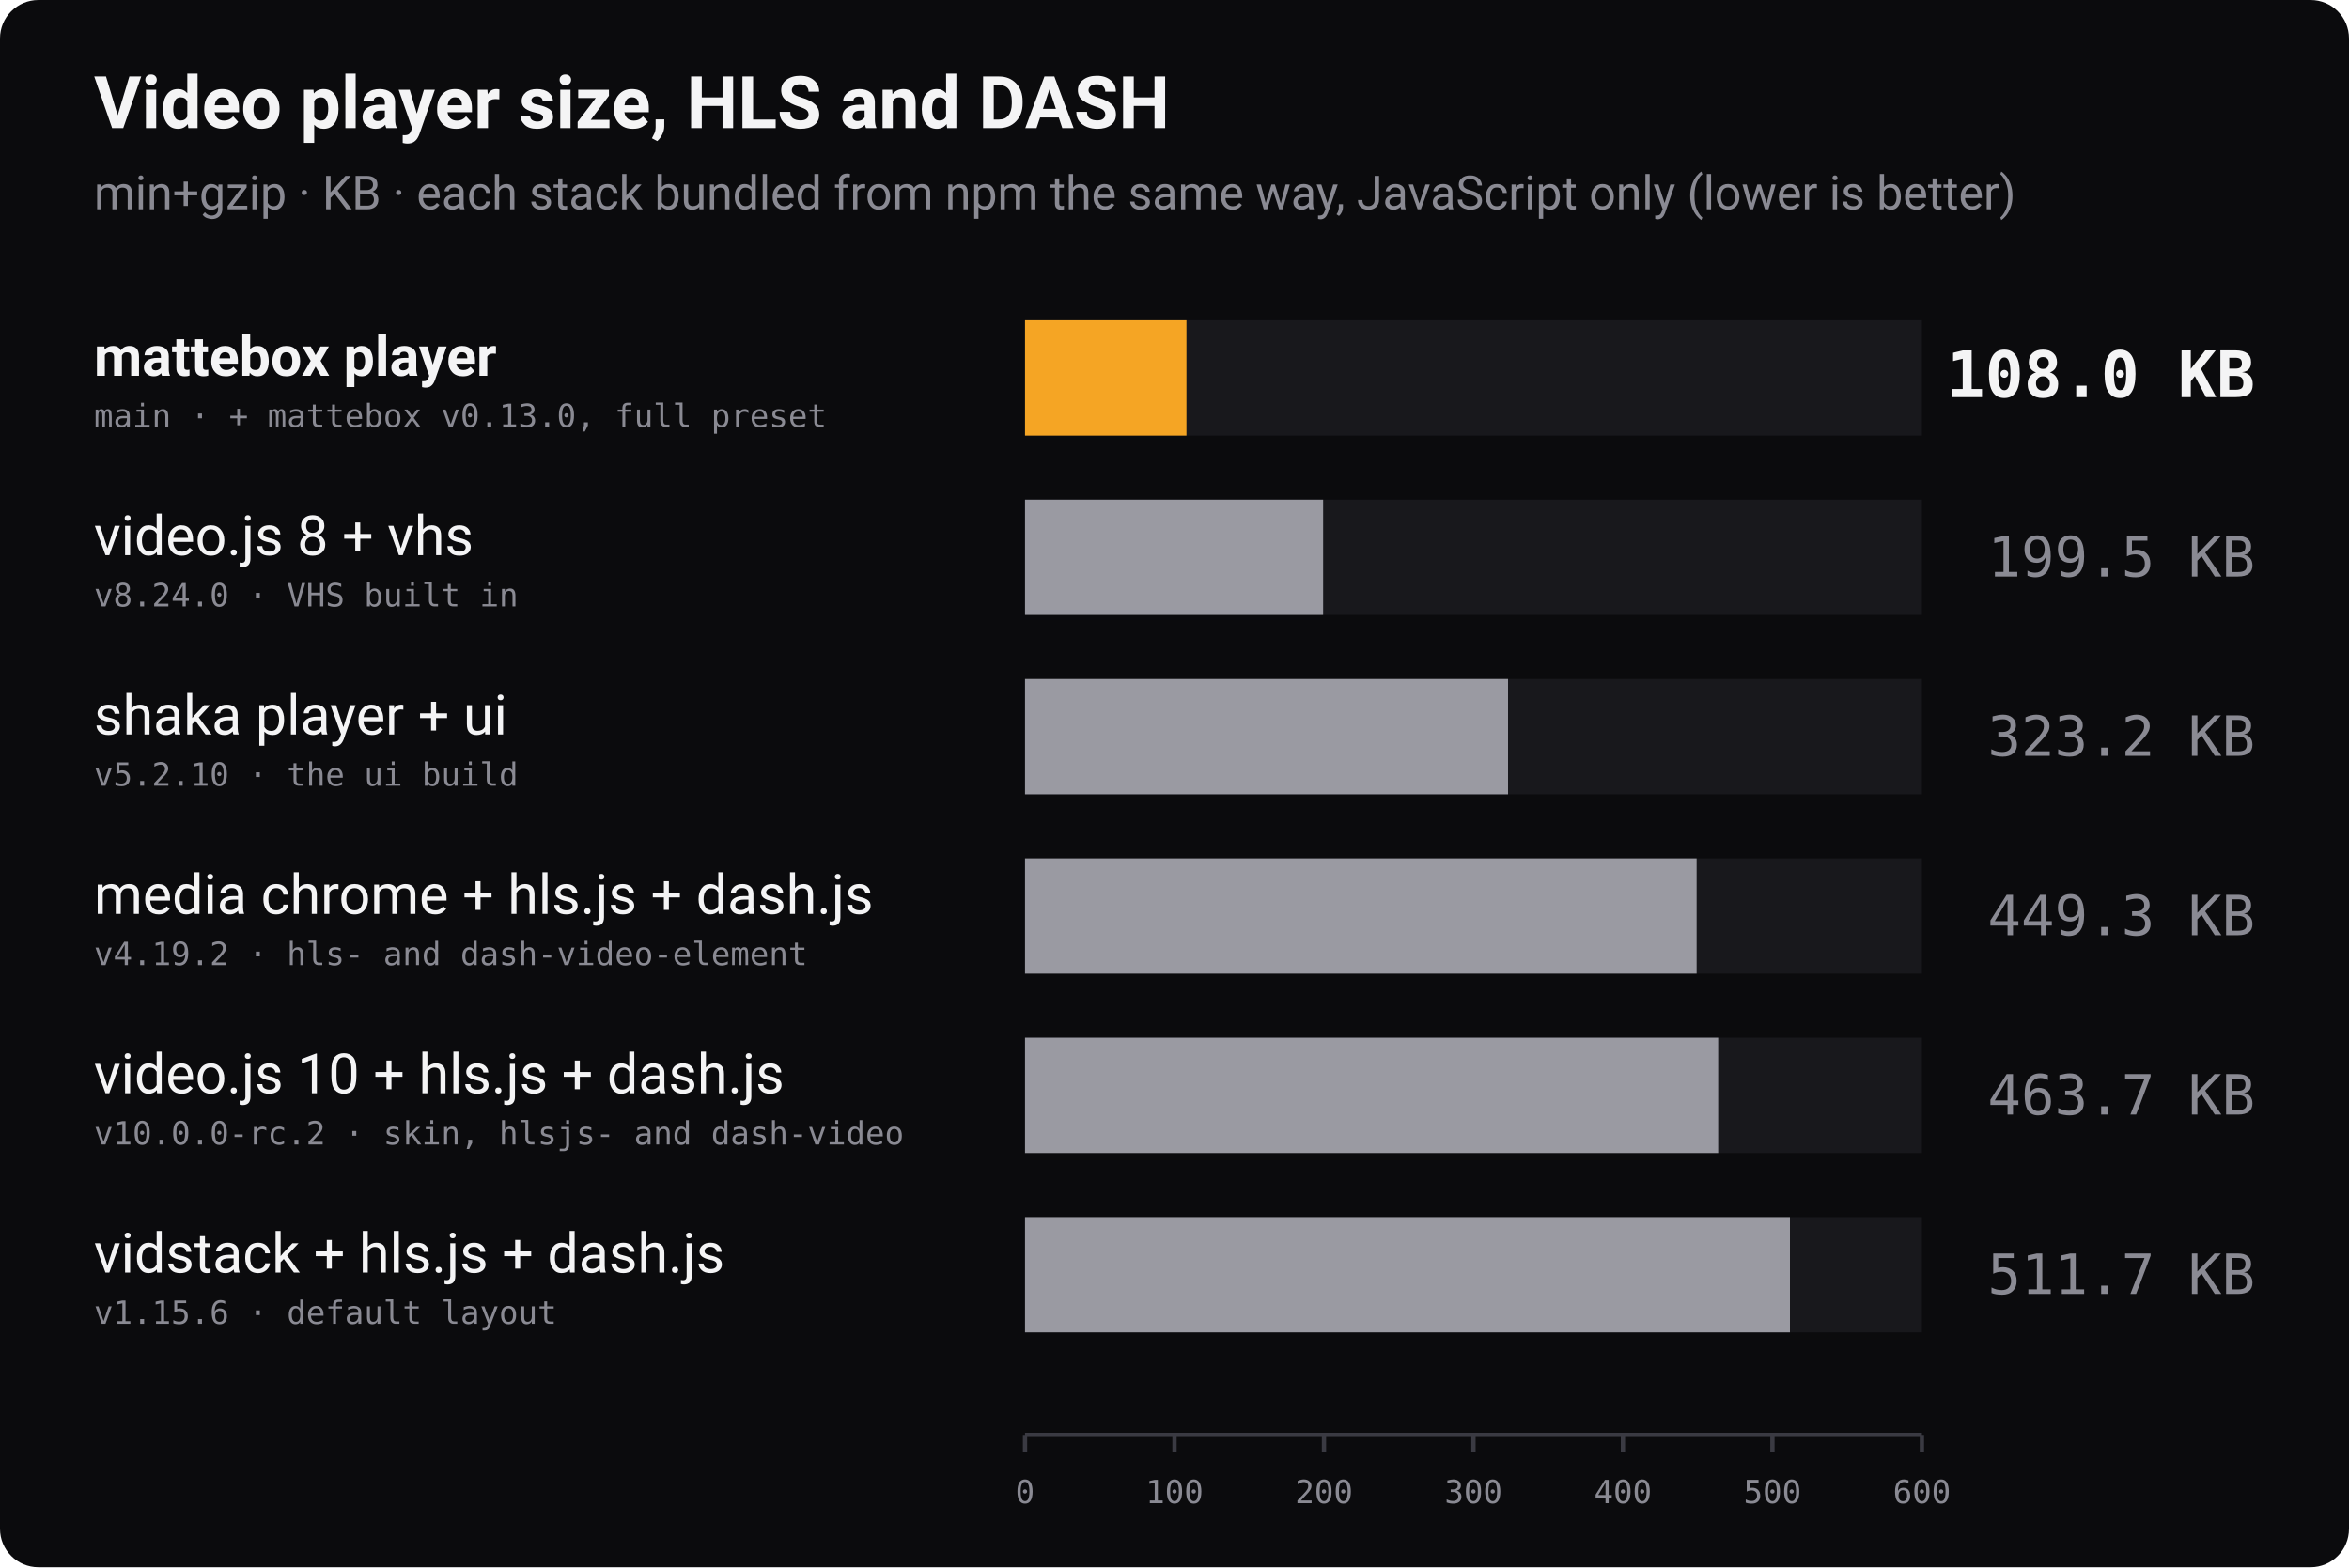
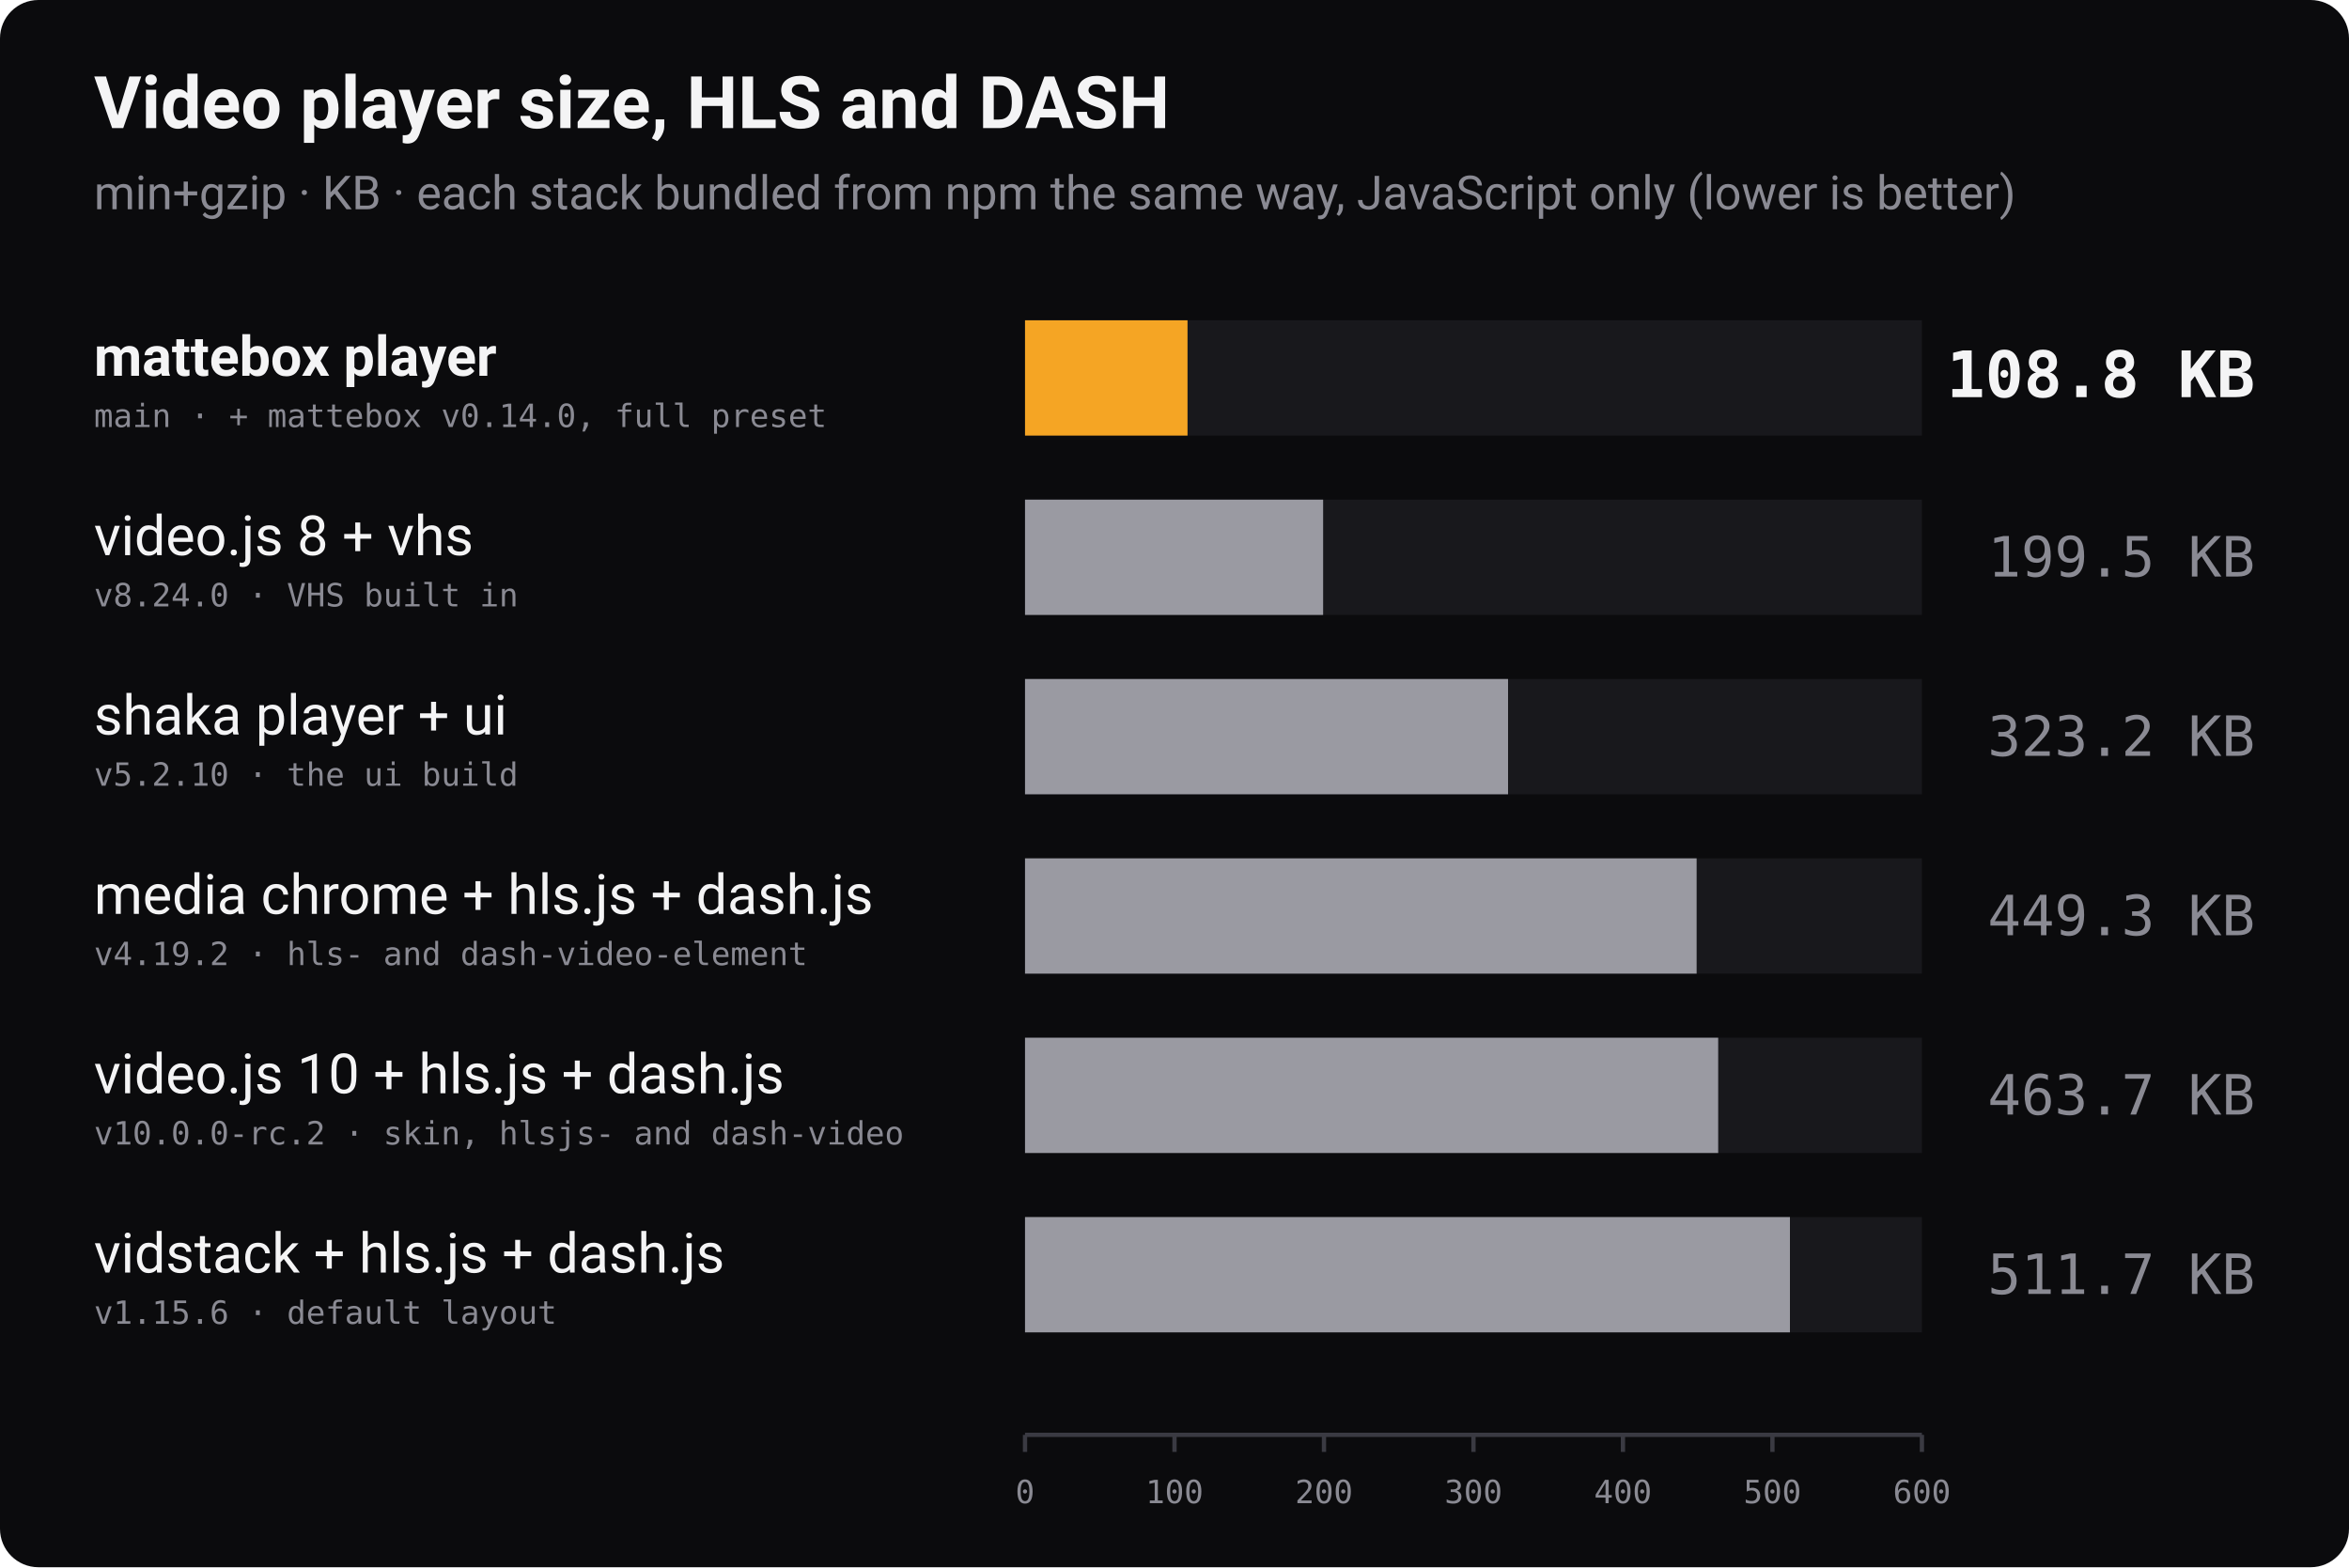
<svg xmlns="http://www.w3.org/2000/svg" width="1100" height="734" viewBox="0 0 1100 734" role="img" aria-label="Bundle size of video players with HLS and DASH playback, min+gzip, lower is better">
  <rect width="1100" height="734" rx="18" fill="#0b0b0d" />
  <text x="44" y="60" font-family="-apple-system, 'Segoe UI', Roboto, Helvetica, Arial, sans-serif" font-size="34" font-weight="700" fill="#f4f4f5">Video player size, HLS and DASH</text>
  <text x="44" y="98" font-family="-apple-system, 'Segoe UI', Roboto, Helvetica, Arial, sans-serif" font-size="22" fill="#8a8a93">min+gzip · KB · each stack bundled from npm the same way, JavaScript only (lower is better)</text>
  <text x="44" y="176" font-family="-apple-system, 'Segoe UI', Roboto, Helvetica, Arial, sans-serif" font-size="26" font-weight="700" fill="#f4f4f5">mattebox player</text>
-   <text x="44" y="200" font-family="ui-monospace, 'SF Mono', Menlo, Consolas, monospace" font-size="15" fill="#8a8a93">main · + mattebox v0.13.0, full preset</text>
+   <text x="44" y="200" font-family="ui-monospace, 'SF Mono', Menlo, Consolas, monospace" font-size="15" fill="#8a8a93">main · + mattebox v0.14.0, full preset</text>
  <rect x="480" y="150" width="420" height="54" fill="#18181c" />
-   <rect x="480" y="150" width="75.6" height="54" fill="#f5a524" />
-   <text x="1056" y="186" text-anchor="end" font-family="ui-monospace, 'SF Mono', Menlo, Consolas, monospace" font-size="30" font-weight="700" fill="#f4f4f5">108.0 KB</text>
+   <rect x="480" y="150" width="76.1" height="54" fill="#f5a524" />
+   <text x="1056" y="186" text-anchor="end" font-family="ui-monospace, 'SF Mono', Menlo, Consolas, monospace" font-size="30" font-weight="700" fill="#f4f4f5">108.8 KB</text>
  <text x="44" y="260" font-family="-apple-system, 'Segoe UI', Roboto, Helvetica, Arial, sans-serif" font-size="26" font-weight="400" fill="#f4f4f5">video.js 8 + vhs</text>
  <text x="44" y="284" font-family="ui-monospace, 'SF Mono', Menlo, Consolas, monospace" font-size="15" fill="#8a8a93">v8.24.0 · VHS built in</text>
  <rect x="480" y="234" width="420" height="54" fill="#18181c" />
  <rect x="480" y="234" width="139.6" height="54" fill="#9a9aa2" />
  <text x="1056" y="270" text-anchor="end" font-family="ui-monospace, 'SF Mono', Menlo, Consolas, monospace" font-size="26" font-weight="400" fill="#8a8a93">199.5 KB</text>
  <text x="44" y="344" font-family="-apple-system, 'Segoe UI', Roboto, Helvetica, Arial, sans-serif" font-size="26" font-weight="400" fill="#f4f4f5">shaka player + ui</text>
  <text x="44" y="368" font-family="ui-monospace, 'SF Mono', Menlo, Consolas, monospace" font-size="15" fill="#8a8a93">v5.2.10 · the ui build</text>
  <rect x="480" y="318" width="420" height="54" fill="#18181c" />
  <rect x="480" y="318" width="226.2" height="54" fill="#9a9aa2" />
  <text x="1056" y="354" text-anchor="end" font-family="ui-monospace, 'SF Mono', Menlo, Consolas, monospace" font-size="26" font-weight="400" fill="#8a8a93">323.2 KB</text>
  <text x="44" y="428" font-family="-apple-system, 'Segoe UI', Roboto, Helvetica, Arial, sans-serif" font-size="26" font-weight="400" fill="#f4f4f5">media chrome + hls.js + dash.js</text>
  <text x="44" y="452" font-family="ui-monospace, 'SF Mono', Menlo, Consolas, monospace" font-size="15" fill="#8a8a93">v4.19.2 · hls- and dash-video-element</text>
  <rect x="480" y="402" width="420" height="54" fill="#18181c" />
  <rect x="480" y="402" width="314.5" height="54" fill="#9a9aa2" />
  <text x="1056" y="438" text-anchor="end" font-family="ui-monospace, 'SF Mono', Menlo, Consolas, monospace" font-size="26" font-weight="400" fill="#8a8a93">449.3 KB</text>
  <text x="44" y="512" font-family="-apple-system, 'Segoe UI', Roboto, Helvetica, Arial, sans-serif" font-size="26" font-weight="400" fill="#f4f4f5">video.js 10 + hls.js + dash.js</text>
  <text x="44" y="536" font-family="ui-monospace, 'SF Mono', Menlo, Consolas, monospace" font-size="15" fill="#8a8a93">v10.0.0-rc.2 · skin, hlsjs- and dash-video</text>
  <rect x="480" y="486" width="420" height="54" fill="#18181c" />
  <rect x="480" y="486" width="324.6" height="54" fill="#9a9aa2" />
  <text x="1056" y="522" text-anchor="end" font-family="ui-monospace, 'SF Mono', Menlo, Consolas, monospace" font-size="26" font-weight="400" fill="#8a8a93">463.7 KB</text>
  <text x="44" y="596" font-family="-apple-system, 'Segoe UI', Roboto, Helvetica, Arial, sans-serif" font-size="26" font-weight="400" fill="#f4f4f5">vidstack + hls.js + dash.js</text>
  <text x="44" y="620" font-family="ui-monospace, 'SF Mono', Menlo, Consolas, monospace" font-size="15" fill="#8a8a93">v1.15.6 · default layout</text>
  <rect x="480" y="570" width="420" height="54" fill="#18181c" />
  <rect x="480" y="570" width="358.2" height="54" fill="#9a9aa2" />
  <text x="1056" y="606" text-anchor="end" font-family="ui-monospace, 'SF Mono', Menlo, Consolas, monospace" font-size="26" font-weight="400" fill="#8a8a93">511.7 KB</text>
  <line x1="480" y1="672" x2="900" y2="672" stroke="#3a3a42" stroke-width="2" />
  <line x1="480.0" y1="672" x2="480.0" y2="680" stroke="#3a3a42" stroke-width="2" />
  <text x="480.0" y="704" text-anchor="middle" font-family="ui-monospace, 'SF Mono', Menlo, Consolas, monospace" font-size="15" fill="#8a8a93">0</text>
  <line x1="550.0" y1="672" x2="550.0" y2="680" stroke="#3a3a42" stroke-width="2" />
  <text x="550.0" y="704" text-anchor="middle" font-family="ui-monospace, 'SF Mono', Menlo, Consolas, monospace" font-size="15" fill="#8a8a93">100</text>
  <line x1="620.0" y1="672" x2="620.0" y2="680" stroke="#3a3a42" stroke-width="2" />
  <text x="620.0" y="704" text-anchor="middle" font-family="ui-monospace, 'SF Mono', Menlo, Consolas, monospace" font-size="15" fill="#8a8a93">200</text>
  <line x1="690.0" y1="672" x2="690.0" y2="680" stroke="#3a3a42" stroke-width="2" />
  <text x="690.0" y="704" text-anchor="middle" font-family="ui-monospace, 'SF Mono', Menlo, Consolas, monospace" font-size="15" fill="#8a8a93">300</text>
  <line x1="760.0" y1="672" x2="760.0" y2="680" stroke="#3a3a42" stroke-width="2" />
  <text x="760.0" y="704" text-anchor="middle" font-family="ui-monospace, 'SF Mono', Menlo, Consolas, monospace" font-size="15" fill="#8a8a93">400</text>
  <line x1="830.0" y1="672" x2="830.0" y2="680" stroke="#3a3a42" stroke-width="2" />
  <text x="830.0" y="704" text-anchor="middle" font-family="ui-monospace, 'SF Mono', Menlo, Consolas, monospace" font-size="15" fill="#8a8a93">500</text>
  <line x1="900.0" y1="672" x2="900.0" y2="680" stroke="#3a3a42" stroke-width="2" />
  <text x="900.0" y="704" text-anchor="middle" font-family="ui-monospace, 'SF Mono', Menlo, Consolas, monospace" font-size="15" fill="#8a8a93">600</text>
</svg>
